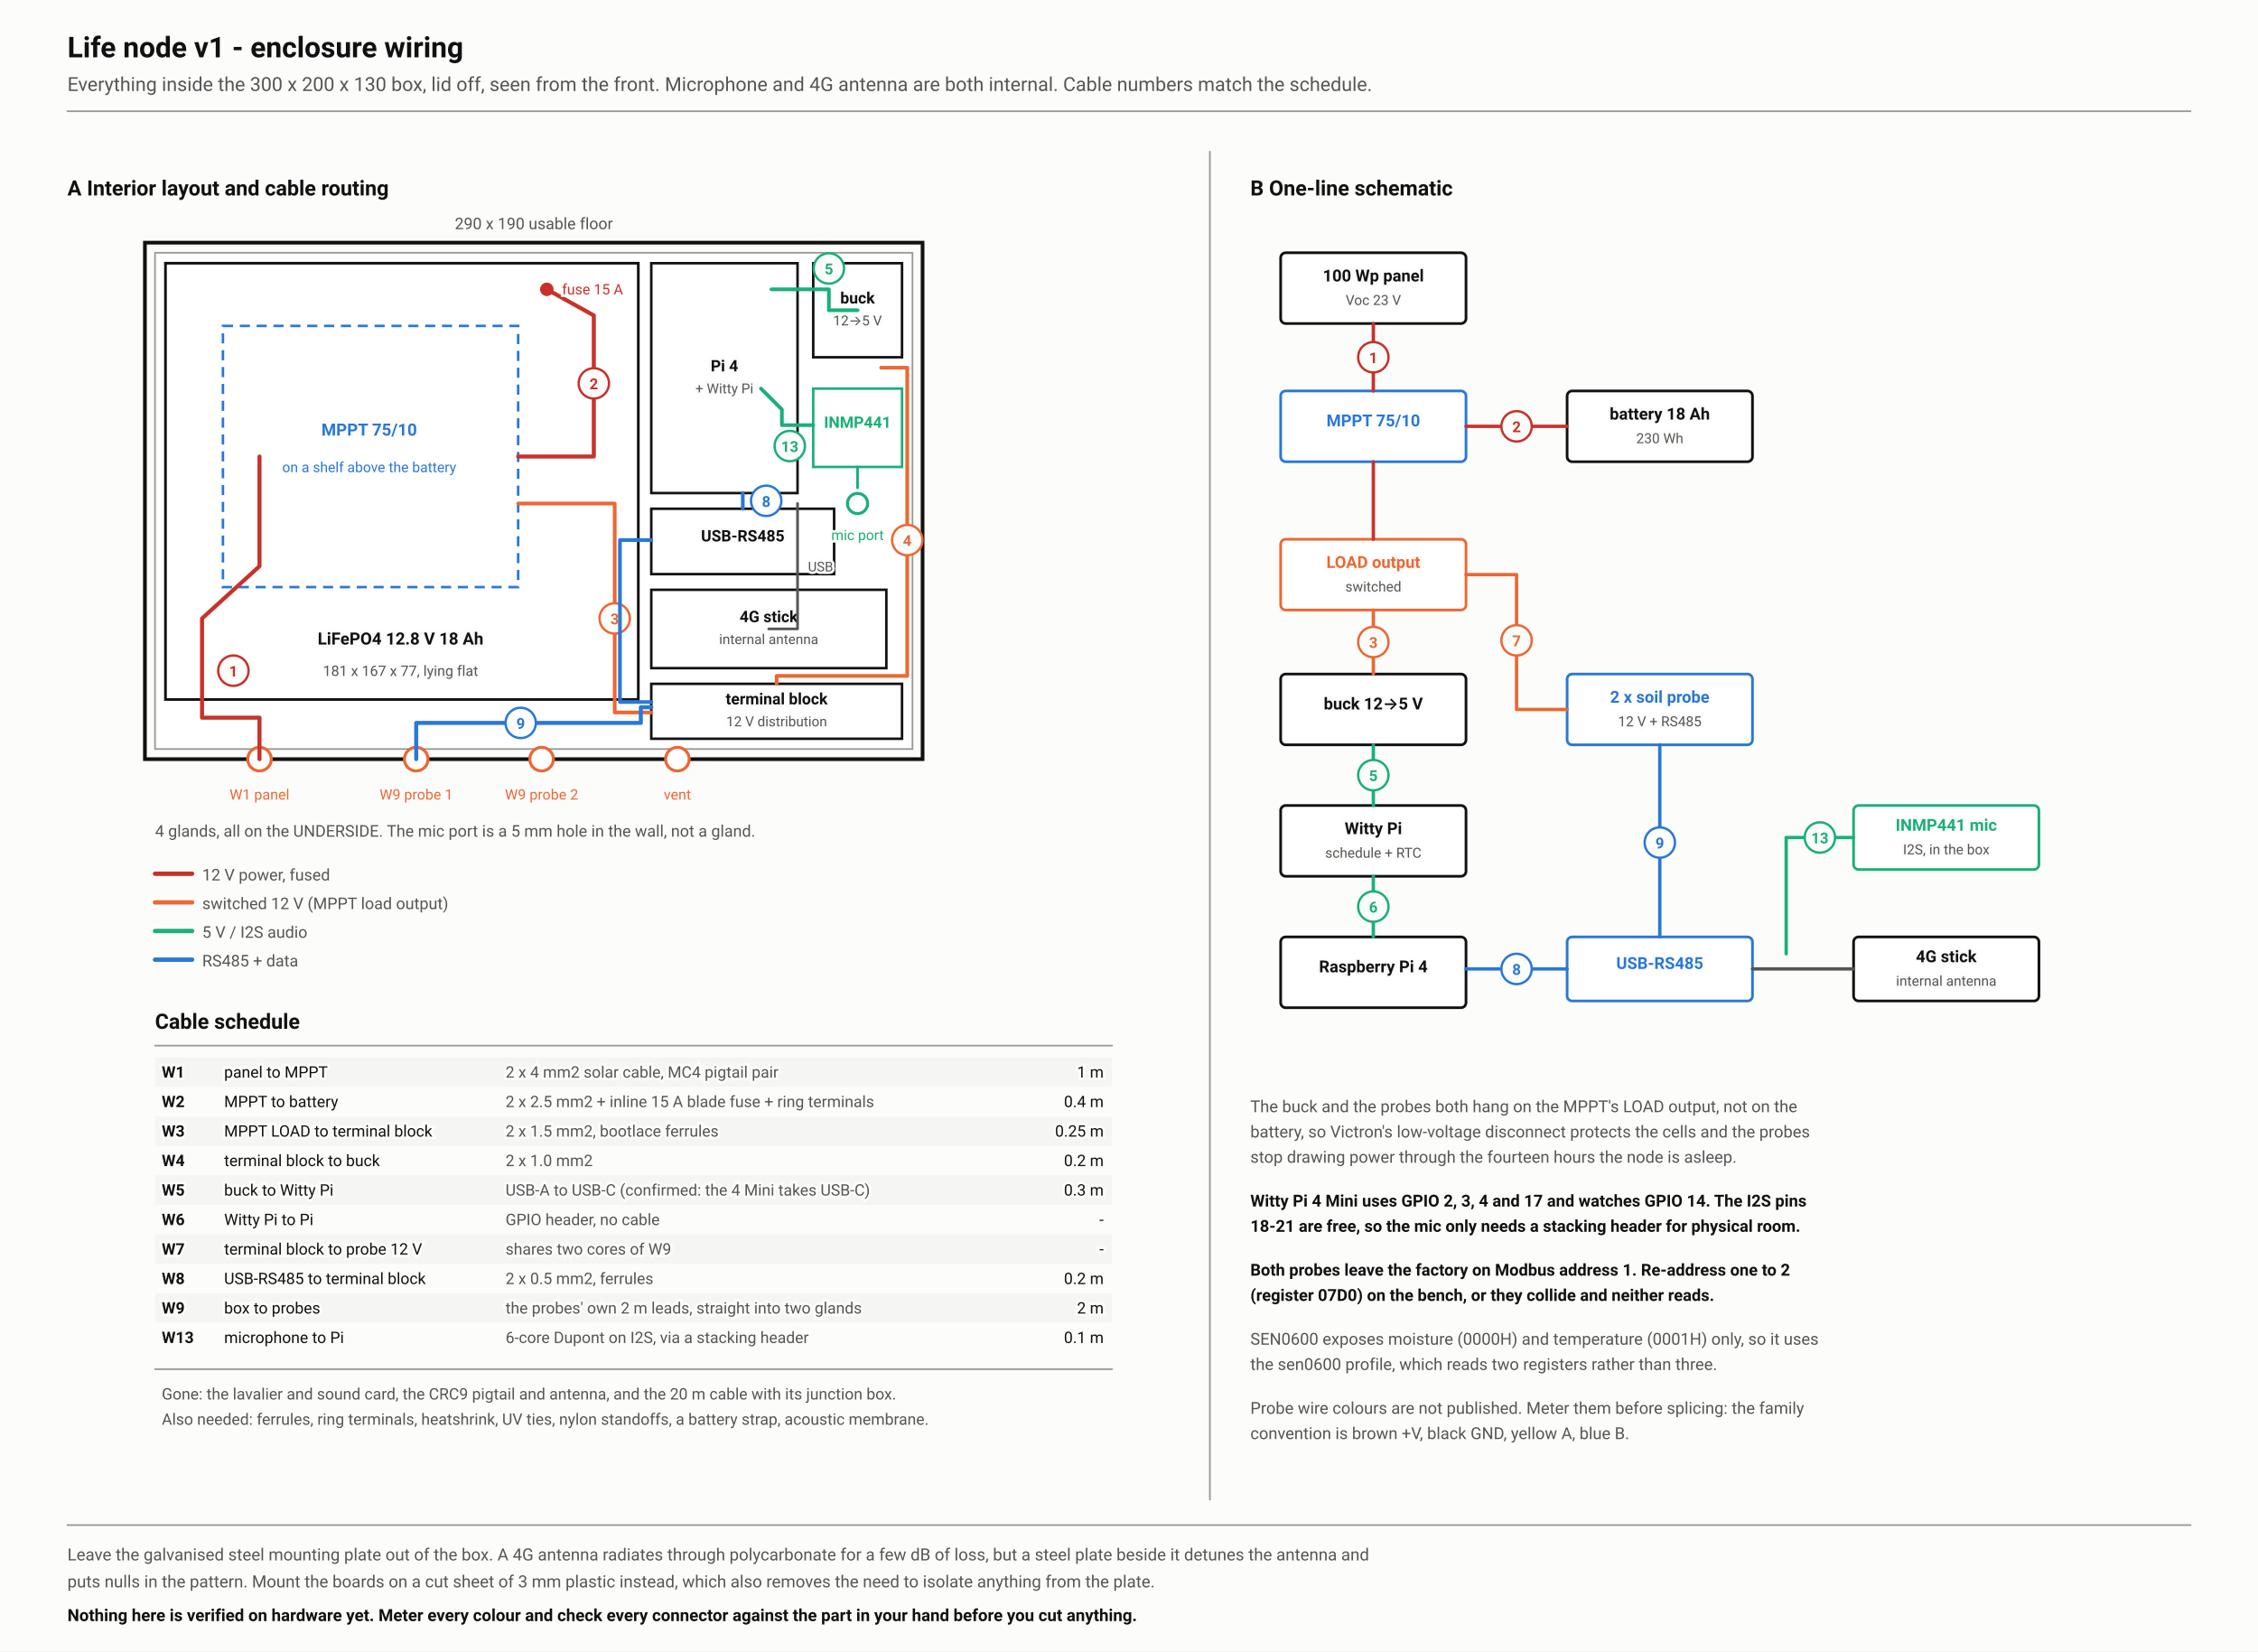
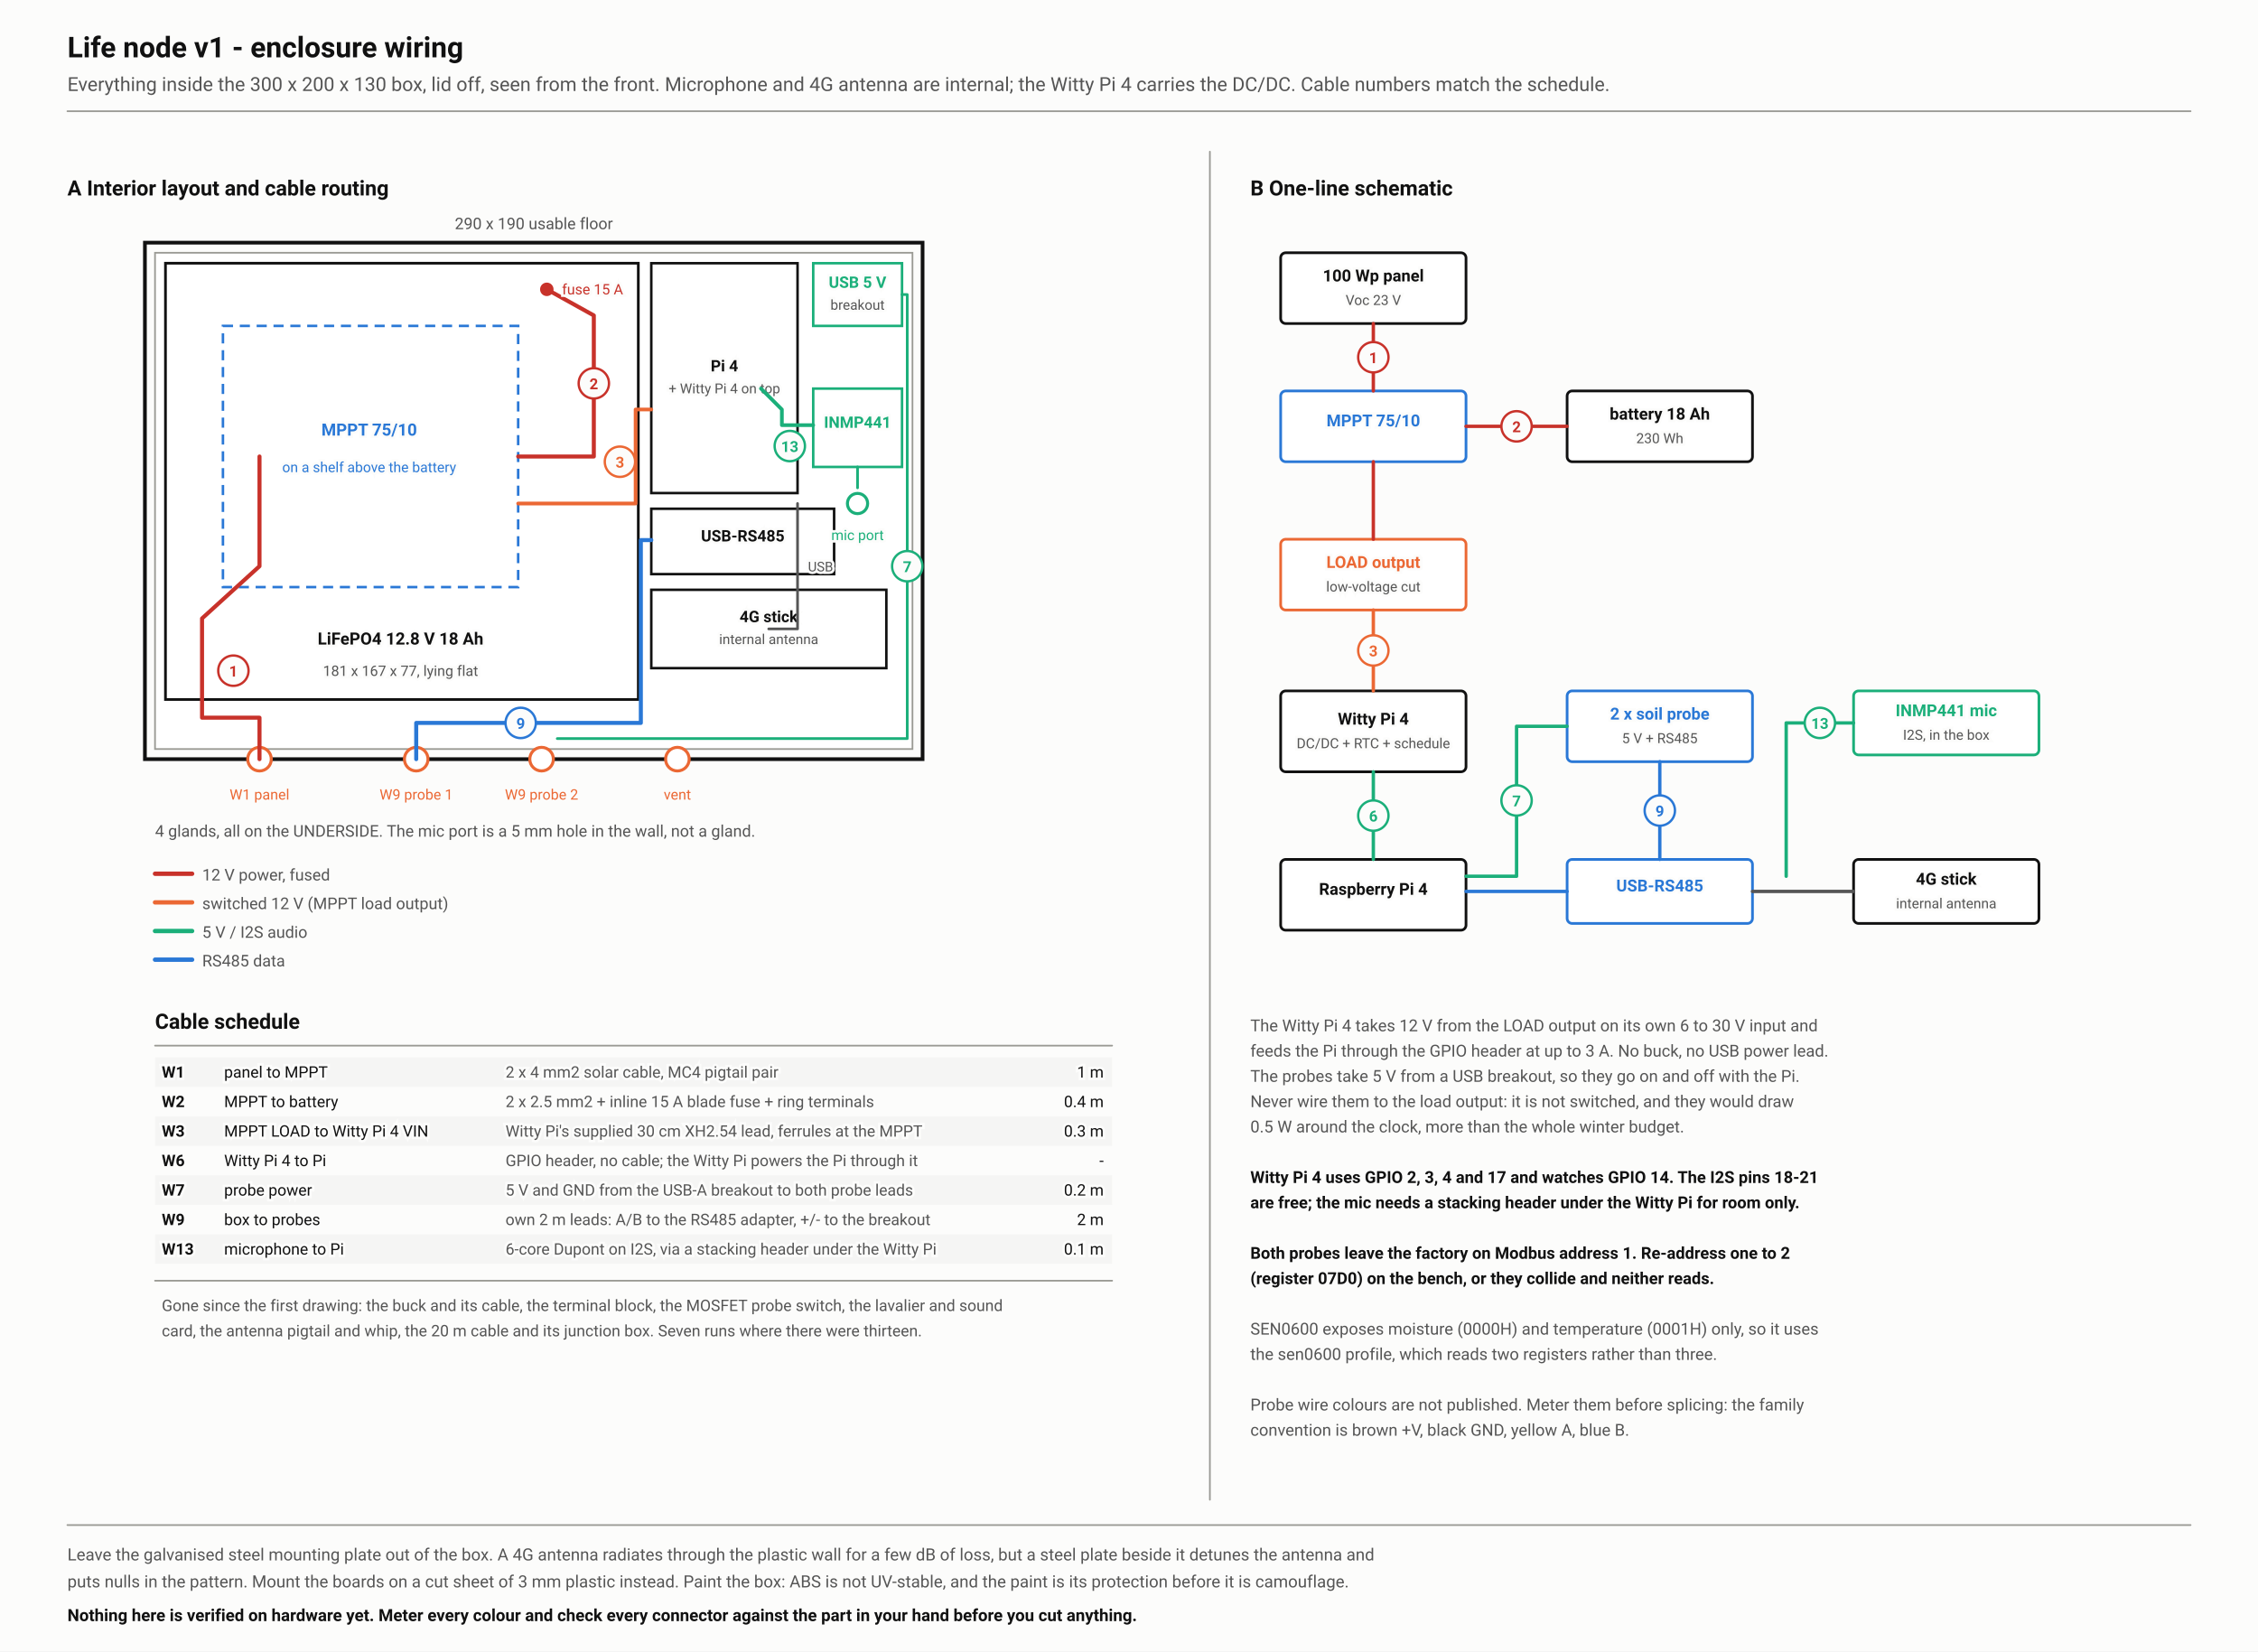
<svg xmlns="http://www.w3.org/2000/svg" width="1340" height="980" viewBox="0 0 1340 980" font-family="ui-sans-serif,system-ui,-apple-system,Segoe UI,Roboto,sans-serif">
  <rect width="1340" height="980" fill="#fcfcfb" />
  <text x="40.0" y="34.0" font-size="17" fill="#111111" text-anchor="start" font-weight="600" stroke="#fcfcfb" stroke-width="3" paint-order="stroke">Life node v1 - enclosure wiring</text>
-   <text x="40.0" y="54.0" font-size="11.5" fill="#555555" text-anchor="start" font-weight="400" stroke="#fcfcfb" stroke-width="3" paint-order="stroke">Everything inside the 300 x 200 x 130 box, lid off, seen from the front. Microphone and 4G antenna are both internal. Cable numbers match the schedule.</text>
+   <text x="40.0" y="54.0" font-size="11.5" fill="#555555" text-anchor="start" font-weight="400" stroke="#fcfcfb" stroke-width="3" paint-order="stroke">Everything inside the 300 x 200 x 130 box, lid off, seen from the front. Microphone and 4G antenna are internal; the Witty Pi 4 carries the DC/DC. Cable numbers match the schedule.</text>
  <line x1="40.0" y1="66.0" x2="1300.0" y2="66.0" stroke="#9a9a94" stroke-width="1" stroke-linecap="round" />
  <line x1="718.0" y1="90.0" x2="718.0" y2="890.0" stroke="#9a9a94" stroke-width="1" stroke-linecap="round" />
  <text x="40.0" y="116.0" font-size="12.5" fill="#111111" text-anchor="start" font-weight="600" stroke="#fcfcfb" stroke-width="3" paint-order="stroke">A   Interior layout and cable routing</text>
  <rect x="86.0" y="144.0" width="461.5" height="306.5" fill="none" stroke="#111111" stroke-width="2.2" rx="0" />
  <rect x="92.0" y="150.0" width="449.5" height="294.5" fill="#ffffff" stroke="#9a9a94" stroke-width="1" rx="0" />
  <text x="316.8" y="136.0" font-size="9.5" fill="#555555" text-anchor="middle" font-weight="400" stroke="#fcfcfb" stroke-width="3" paint-order="stroke">290 x 190 usable floor</text>
  <rect x="98.2" y="156.2" width="280.6" height="258.9" fill="none" stroke="#111111" stroke-width="1.6" rx="0" />
  <text x="237.7" y="382.5" font-size="10" fill="#111111" text-anchor="middle" font-weight="600" stroke="#fcfcfb" stroke-width="3" paint-order="stroke">LiFePO4 12.8 V 18 Ah</text>
  <text x="237.7" y="401.1" font-size="8.6" fill="#555555" text-anchor="middle" font-weight="400" stroke="#fcfcfb" stroke-width="3" paint-order="stroke">181 x 167 x 77, lying flat</text>
  <rect x="132.3" y="193.4" width="175.2" height="155.0" fill="none" stroke="#2a78d6" stroke-width="1.5" rx="0" stroke-dasharray="6 4" />
  <text x="219.1" y="258.5" font-size="10" fill="#2a78d6" text-anchor="middle" font-weight="600" stroke="#fcfcfb" stroke-width="3" paint-order="stroke">MPPT 75/10</text>
  <text x="219.1" y="280.2" font-size="8.4" fill="#2a78d6" text-anchor="middle" font-weight="400" stroke="#fcfcfb" stroke-width="3" paint-order="stroke">on a shelf above the battery</text>
  <rect x="386.5" y="156.2" width="86.8" height="136.4" fill="#ffffff" stroke="#111111" stroke-width="1.5" rx="0" />
  <text x="429.9" y="220.4" font-size="9.4" fill="#111111" text-anchor="middle" font-weight="600" stroke="#fcfcfb" stroke-width="3" paint-order="stroke">Pi 4</text>
-   <text x="429.9" y="233.4" font-size="8.2" fill="#555555" text-anchor="middle" font-weight="400" stroke="#fcfcfb" stroke-width="3" paint-order="stroke">+ Witty Pi</text>
-   <rect x="482.6" y="156.2" width="52.7" height="55.8" fill="#ffffff" stroke="#111111" stroke-width="1.5" rx="0" />
-   <text x="508.9" y="180.1" font-size="9.4" fill="#111111" text-anchor="middle" font-weight="600" stroke="#fcfcfb" stroke-width="3" paint-order="stroke">buck</text>
-   <text x="508.9" y="193.1" font-size="8.2" fill="#555555" text-anchor="middle" font-weight="400" stroke="#fcfcfb" stroke-width="3" paint-order="stroke">12→5 V</text>
+   <text x="429.9" y="233.4" font-size="8.2" fill="#555555" text-anchor="middle" font-weight="400" stroke="#fcfcfb" stroke-width="3" paint-order="stroke">+ Witty Pi 4 on top</text>
+   <rect x="482.6" y="156.2" width="52.7" height="37.2" fill="#ffffff" stroke="#1baf7a" stroke-width="1.5" rx="0" />
+   <text x="508.9" y="170.8" font-size="9.4" fill="#1baf7a" text-anchor="middle" font-weight="600" stroke="#fcfcfb" stroke-width="3" paint-order="stroke">USB 5 V</text>
+   <text x="508.9" y="183.8" font-size="8.2" fill="#555555" text-anchor="middle" font-weight="400" stroke="#fcfcfb" stroke-width="3" paint-order="stroke">breakout</text>
+   <rect x="482.6" y="230.6" width="52.7" height="46.5" fill="#ffffff" stroke="#1baf7a" stroke-width="1.5" rx="0" />
+   <text x="508.9" y="253.9" font-size="9.4" fill="#1baf7a" text-anchor="middle" font-weight="600" stroke="#fcfcfb" stroke-width="3" paint-order="stroke">INMP441</text>
  <rect x="386.5" y="301.9" width="108.5" height="38.8" fill="#ffffff" stroke="#111111" stroke-width="1.5" rx="0" />
  <text x="440.8" y="321.3" font-size="9.4" fill="#111111" text-anchor="middle" font-weight="600" stroke="#fcfcfb" stroke-width="3" paint-order="stroke">USB-RS485</text>
  <rect x="386.5" y="350.0" width="139.5" height="46.5" fill="#ffffff" stroke="#111111" stroke-width="1.5" rx="0" />
  <text x="456.2" y="369.2" font-size="9.4" fill="#111111" text-anchor="middle" font-weight="600" stroke="#fcfcfb" stroke-width="3" paint-order="stroke">4G stick</text>
  <text x="456.2" y="382.2" font-size="8.2" fill="#555555" text-anchor="middle" font-weight="400" stroke="#fcfcfb" stroke-width="3" paint-order="stroke">internal antenna</text>
-   <rect x="386.5" y="405.8" width="148.8" height="32.6" fill="#ffffff" stroke="#111111" stroke-width="1.5" rx="0" />
-   <text x="460.9" y="418.0" font-size="9.4" fill="#111111" text-anchor="middle" font-weight="600" stroke="#fcfcfb" stroke-width="3" paint-order="stroke">terminal block</text>
-   <text x="460.9" y="431.0" font-size="8.2" fill="#555555" text-anchor="middle" font-weight="400" stroke="#fcfcfb" stroke-width="3" paint-order="stroke">12 V distribution</text>
-   <rect x="482.6" y="230.6" width="52.7" height="46.5" fill="#ffffff" stroke="#1baf7a" stroke-width="1.5" rx="0" />
-   <text x="508.9" y="253.9" font-size="9.4" fill="#1baf7a" text-anchor="middle" font-weight="600" stroke="#fcfcfb" stroke-width="3" paint-order="stroke">INMP441</text>
  <circle cx="508.9" cy="298.8" r="6" fill="#ffffff" stroke="#1baf7a" stroke-width="1.8" />
  <text x="508.9" y="320.5" font-size="8.4" fill="#1baf7a" text-anchor="middle" font-weight="400" stroke="#fcfcfb" stroke-width="3" paint-order="stroke">mic port</text>
  <line x1="508.9" y1="277.1" x2="508.9" y2="289.5" stroke="#1baf7a" stroke-width="1.6" stroke-linecap="round" />
  <circle cx="154.0" cy="450.5" r="7" fill="#ffffff" stroke="#eb6834" stroke-width="1.8" />
  <text x="154.0" y="474.5" font-size="8.6" fill="#eb6834" text-anchor="middle" font-weight="400" stroke="#fcfcfb" stroke-width="3" paint-order="stroke">W1 panel</text>
  <circle cx="247.0" cy="450.5" r="7" fill="#ffffff" stroke="#eb6834" stroke-width="1.8" />
  <text x="247.0" y="474.5" font-size="8.6" fill="#eb6834" text-anchor="middle" font-weight="400" stroke="#fcfcfb" stroke-width="3" paint-order="stroke">W9 probe 1</text>
  <circle cx="321.4" cy="450.5" r="7" fill="#ffffff" stroke="#eb6834" stroke-width="1.8" />
  <text x="321.4" y="474.5" font-size="8.6" fill="#eb6834" text-anchor="middle" font-weight="400" stroke="#fcfcfb" stroke-width="3" paint-order="stroke">W9 probe 2</text>
  <circle cx="402.0" cy="450.5" r="7" fill="#ffffff" stroke="#eb6834" stroke-width="1.8" />
  <text x="402.0" y="474.5" font-size="8.6" fill="#eb6834" text-anchor="middle" font-weight="400" stroke="#fcfcfb" stroke-width="3" paint-order="stroke">vent</text>
  <text x="92.0" y="496.5" font-size="9.6" fill="#555555" text-anchor="start" font-weight="400" stroke="#fcfcfb" stroke-width="3" paint-order="stroke">4 glands, all on the UNDERSIDE. The mic port is a 5 mm hole in the wall, not a gland.</text>
  <polyline points="154.0,450.5 154.0,425.9 119.9,425.9 119.9,367.0 154.0,336.0 154.0,270.9" fill="none" stroke="#c8322a" stroke-width="2.4" stroke-linejoin="round" stroke-linecap="round" />
  <circle cx="138.5" cy="398.0" r="9" fill="#fcfcfb" stroke="#c8322a" stroke-width="1.4" />
  <text x="138.5" y="401.5" font-size="9" fill="#c8322a" text-anchor="middle" font-weight="700">1</text>
  <polyline points="307.5,270.9 352.4,270.9 352.4,187.2 324.5,171.7" fill="none" stroke="#c8322a" stroke-width="2.4" stroke-linejoin="round" stroke-linecap="round" />
  <circle cx="352.4" cy="227.5" r="9" fill="#fcfcfb" stroke="#c8322a" stroke-width="1.4" />
  <text x="352.4" y="231.0" font-size="9" fill="#c8322a" text-anchor="middle" font-weight="700">2</text>
  <circle cx="324.5" cy="171.7" r="4" fill="#c8322a" stroke="none" stroke-width="1" />
  <text x="333.5" y="174.7" font-size="8.6" fill="#c8322a" text-anchor="start" font-weight="400" stroke="#fcfcfb" stroke-width="3" paint-order="stroke">fuse 15 A</text>
-   <polyline points="307.5,298.8 364.8,298.8 364.8,422.8 386.5,422.8" fill="none" stroke="#eb6834" stroke-width="2.2" stroke-linejoin="round" stroke-linecap="round" />
-   <circle cx="364.8" cy="367.0" r="9" fill="#fcfcfb" stroke="#eb6834" stroke-width="1.4" />
-   <text x="364.8" y="370.5" font-size="9" fill="#eb6834" text-anchor="middle" font-weight="700">3</text>
-   <polyline points="460.9,405.8 460.9,401.1 538.4,401.1 538.4,218.2 522.9,218.2" fill="none" stroke="#eb6834" stroke-width="2.2" stroke-linejoin="round" stroke-linecap="round" />
-   <circle cx="538.4" cy="320.5" r="9" fill="#fcfcfb" stroke="#eb6834" stroke-width="1.4" />
-   <text x="538.4" y="324.0" font-size="9" fill="#eb6834" text-anchor="middle" font-weight="700">4</text>
-   <polyline points="508.9,184.1 491.9,184.1 491.9,171.7 457.8,171.7" fill="none" stroke="#1baf7a" stroke-width="2.2" stroke-linejoin="round" stroke-linecap="round" />
-   <circle cx="491.9" cy="159.3" r="9" fill="#fcfcfb" stroke="#1baf7a" stroke-width="1.4" />
-   <text x="491.9" y="162.8" font-size="9" fill="#1baf7a" text-anchor="middle" font-weight="700">5</text>
+   <polyline points="307.5,298.8 377.2,298.8 377.2,243.0 386.5,243.0" fill="none" stroke="#eb6834" stroke-width="2.2" stroke-linejoin="round" stroke-linecap="round" />
+   <circle cx="367.9" cy="274.0" r="9" fill="#fcfcfb" stroke="#eb6834" stroke-width="1.4" />
+   <text x="367.9" y="277.5" font-size="9" fill="#eb6834" text-anchor="middle" font-weight="700">3</text>
  <polyline points="482.6,252.3 464.0,252.3 464.0,243.0 451.6,230.6" fill="none" stroke="#1baf7a" stroke-width="2.2" stroke-linejoin="round" stroke-linecap="round" />
  <circle cx="468.7" cy="264.7" r="9" fill="#fcfcfb" stroke="#1baf7a" stroke-width="1.4" />
  <text x="468.7" y="268.2" font-size="9" fill="#1baf7a" text-anchor="middle" font-weight="700">13</text>
-   <polyline points="440.8,301.9 440.8,292.6" fill="none" stroke="#2a78d6" stroke-width="2.2" stroke-linejoin="round" stroke-linecap="round" />
-   <circle cx="454.7" cy="297.2" r="9" fill="#fcfcfb" stroke="#2a78d6" stroke-width="1.4" />
-   <text x="454.7" y="300.8" font-size="9" fill="#2a78d6" text-anchor="middle" font-weight="700">8</text>
-   <polyline points="386.5,320.5 367.9,320.5 367.9,416.6 386.5,416.6" fill="none" stroke="#2a78d6" stroke-width="2.2" stroke-linejoin="round" stroke-linecap="round" />
-   <polyline points="247.0,450.5 247.0,429.0 380.3,429.0 380.3,419.7 386.5,419.7" fill="none" stroke="#2a78d6" stroke-width="2.4" stroke-linejoin="round" stroke-linecap="round" />
+   <polyline points="247.0,450.5 247.0,429.0 380.3,429.0 380.3,320.5 386.5,320.5" fill="none" stroke="#2a78d6" stroke-width="2.4" stroke-linejoin="round" stroke-linecap="round" />
  <circle cx="309.0" cy="429.0" r="9" fill="#fcfcfb" stroke="#2a78d6" stroke-width="1.4" />
  <text x="309.0" y="432.5" font-size="9" fill="#2a78d6" text-anchor="middle" font-weight="700">9</text>
+   <polyline points="535.3,174.8 538.4,174.8 538.4,438.3 330.7,438.3" fill="none" stroke="#1baf7a" stroke-width="1.6" stroke-linejoin="round" stroke-linecap="round" />
+   <circle cx="538.4" cy="336.0" r="9" fill="#fcfcfb" stroke="#1baf7a" stroke-width="1.4" />
+   <text x="538.4" y="339.5" font-size="9" fill="#1baf7a" text-anchor="middle" font-weight="700">7</text>
  <polyline points="456.2,373.2 473.3,373.2 473.3,298.8" fill="none" stroke="#555555" stroke-width="1.6" stroke-linejoin="round" stroke-linecap="round" />
  <text x="479.5" y="339.1" font-size="8" fill="#555555" text-anchor="start" font-weight="400" stroke="#fcfcfb" stroke-width="3" paint-order="stroke">USB</text>
  <line x1="92.0" y1="518.5" x2="114.0" y2="518.5" stroke="#c8322a" stroke-width="2.6" stroke-linecap="round" />
  <text x="120.0" y="522.5" font-size="9.6" fill="#555555" text-anchor="start" font-weight="400" stroke="#fcfcfb" stroke-width="3" paint-order="stroke">12 V power, fused</text>
  <line x1="92.0" y1="535.5" x2="114.0" y2="535.5" stroke="#eb6834" stroke-width="2.6" stroke-linecap="round" />
  <text x="120.0" y="539.5" font-size="9.6" fill="#555555" text-anchor="start" font-weight="400" stroke="#fcfcfb" stroke-width="3" paint-order="stroke">switched 12 V (MPPT load output)</text>
  <line x1="92.0" y1="552.5" x2="114.0" y2="552.5" stroke="#1baf7a" stroke-width="2.6" stroke-linecap="round" />
  <text x="120.0" y="556.5" font-size="9.6" fill="#555555" text-anchor="start" font-weight="400" stroke="#fcfcfb" stroke-width="3" paint-order="stroke">5 V / I2S audio</text>
  <line x1="92.0" y1="569.5" x2="114.0" y2="569.5" stroke="#2a78d6" stroke-width="2.6" stroke-linecap="round" />
-   <text x="120.0" y="573.5" font-size="9.6" fill="#555555" text-anchor="start" font-weight="400" stroke="#fcfcfb" stroke-width="3" paint-order="stroke">RS485 + data</text>
+   <text x="120.0" y="573.5" font-size="9.6" fill="#555555" text-anchor="start" font-weight="400" stroke="#fcfcfb" stroke-width="3" paint-order="stroke">RS485 data</text>
  <text x="92.0" y="610.5" font-size="12.5" fill="#111111" text-anchor="start" font-weight="600" stroke="#fcfcfb" stroke-width="3" paint-order="stroke">Cable schedule</text>
  <line x1="92.0" y1="620.5" x2="660.0" y2="620.5" stroke="#9a9a94" stroke-width="1" stroke-linecap="round" />
  <rect x="92" y="627.5" width="568" height="17.5" fill="#9a9a94" opacity="0.07" />
  <text x="96.0" y="639.5" font-size="9.4" fill="#111111" text-anchor="start" font-weight="700" stroke="#fcfcfb" stroke-width="3" paint-order="stroke">W1</text>
  <text x="133.0" y="639.5" font-size="9.4" fill="#111111" text-anchor="start" font-weight="400" stroke="#fcfcfb" stroke-width="3" paint-order="stroke">panel to MPPT</text>
  <text x="300.0" y="639.5" font-size="9.4" fill="#555555" text-anchor="start" font-weight="400" stroke="#fcfcfb" stroke-width="3" paint-order="stroke">2 x 4 mm2 solar cable, MC4 pigtail pair</text>
  <text x="655.0" y="639.5" font-size="9.4" fill="#111111" text-anchor="end" font-weight="400" stroke="#fcfcfb" stroke-width="3" paint-order="stroke">1 m</text>
  <text x="96.0" y="657.0" font-size="9.4" fill="#111111" text-anchor="start" font-weight="700" stroke="#fcfcfb" stroke-width="3" paint-order="stroke">W2</text>
  <text x="133.0" y="657.0" font-size="9.4" fill="#111111" text-anchor="start" font-weight="400" stroke="#fcfcfb" stroke-width="3" paint-order="stroke">MPPT to battery</text>
  <text x="300.0" y="657.0" font-size="9.4" fill="#555555" text-anchor="start" font-weight="400" stroke="#fcfcfb" stroke-width="3" paint-order="stroke">2 x 2.5 mm2 + inline 15 A blade fuse + ring terminals</text>
  <text x="655.0" y="657.0" font-size="9.4" fill="#111111" text-anchor="end" font-weight="400" stroke="#fcfcfb" stroke-width="3" paint-order="stroke">0.4 m</text>
  <rect x="92" y="662.5" width="568" height="17.5" fill="#9a9a94" opacity="0.07" />
  <text x="96.0" y="674.5" font-size="9.4" fill="#111111" text-anchor="start" font-weight="700" stroke="#fcfcfb" stroke-width="3" paint-order="stroke">W3</text>
-   <text x="133.0" y="674.5" font-size="9.4" fill="#111111" text-anchor="start" font-weight="400" stroke="#fcfcfb" stroke-width="3" paint-order="stroke">MPPT LOAD to terminal block</text>
-   <text x="300.0" y="674.5" font-size="9.4" fill="#555555" text-anchor="start" font-weight="400" stroke="#fcfcfb" stroke-width="3" paint-order="stroke">2 x 1.5 mm2, bootlace ferrules</text>
-   <text x="655.0" y="674.5" font-size="9.4" fill="#111111" text-anchor="end" font-weight="400" stroke="#fcfcfb" stroke-width="3" paint-order="stroke">0.25 m</text>
-   <text x="96.0" y="692.0" font-size="9.4" fill="#111111" text-anchor="start" font-weight="700" stroke="#fcfcfb" stroke-width="3" paint-order="stroke">W4</text>
-   <text x="133.0" y="692.0" font-size="9.4" fill="#111111" text-anchor="start" font-weight="400" stroke="#fcfcfb" stroke-width="3" paint-order="stroke">terminal block to buck</text>
-   <text x="300.0" y="692.0" font-size="9.4" fill="#555555" text-anchor="start" font-weight="400" stroke="#fcfcfb" stroke-width="3" paint-order="stroke">2 x 1.0 mm2</text>
-   <text x="655.0" y="692.0" font-size="9.4" fill="#111111" text-anchor="end" font-weight="400" stroke="#fcfcfb" stroke-width="3" paint-order="stroke">0.2 m</text>
+   <text x="133.0" y="674.5" font-size="9.4" fill="#111111" text-anchor="start" font-weight="400" stroke="#fcfcfb" stroke-width="3" paint-order="stroke">MPPT LOAD to Witty Pi 4 VIN</text>
+   <text x="300.0" y="674.5" font-size="9.4" fill="#555555" text-anchor="start" font-weight="400" stroke="#fcfcfb" stroke-width="3" paint-order="stroke">Witty Pi's supplied 30 cm XH2.54 lead, ferrules at the MPPT</text>
+   <text x="655.0" y="674.5" font-size="9.4" fill="#111111" text-anchor="end" font-weight="400" stroke="#fcfcfb" stroke-width="3" paint-order="stroke">0.3 m</text>
+   <text x="96.0" y="692.0" font-size="9.4" fill="#111111" text-anchor="start" font-weight="700" stroke="#fcfcfb" stroke-width="3" paint-order="stroke">W6</text>
+   <text x="133.0" y="692.0" font-size="9.4" fill="#111111" text-anchor="start" font-weight="400" stroke="#fcfcfb" stroke-width="3" paint-order="stroke">Witty Pi 4 to Pi</text>
+   <text x="300.0" y="692.0" font-size="9.4" fill="#555555" text-anchor="start" font-weight="400" stroke="#fcfcfb" stroke-width="3" paint-order="stroke">GPIO header, no cable; the Witty Pi powers the Pi through it</text>
+   <text x="655.0" y="692.0" font-size="9.4" fill="#111111" text-anchor="end" font-weight="400" stroke="#fcfcfb" stroke-width="3" paint-order="stroke">-</text>
  <rect x="92" y="697.5" width="568" height="17.5" fill="#9a9a94" opacity="0.07" />
-   <text x="96.0" y="709.5" font-size="9.4" fill="#111111" text-anchor="start" font-weight="700" stroke="#fcfcfb" stroke-width="3" paint-order="stroke">W5</text>
-   <text x="133.0" y="709.5" font-size="9.4" fill="#111111" text-anchor="start" font-weight="400" stroke="#fcfcfb" stroke-width="3" paint-order="stroke">buck to Witty Pi</text>
-   <text x="300.0" y="709.5" font-size="9.4" fill="#555555" text-anchor="start" font-weight="400" stroke="#fcfcfb" stroke-width="3" paint-order="stroke">USB-A to USB-C (confirmed: the 4 Mini takes USB-C)</text>
-   <text x="655.0" y="709.5" font-size="9.4" fill="#111111" text-anchor="end" font-weight="400" stroke="#fcfcfb" stroke-width="3" paint-order="stroke">0.3 m</text>
-   <text x="96.0" y="727.0" font-size="9.4" fill="#111111" text-anchor="start" font-weight="700" stroke="#fcfcfb" stroke-width="3" paint-order="stroke">W6</text>
-   <text x="133.0" y="727.0" font-size="9.4" fill="#111111" text-anchor="start" font-weight="400" stroke="#fcfcfb" stroke-width="3" paint-order="stroke">Witty Pi to Pi</text>
-   <text x="300.0" y="727.0" font-size="9.4" fill="#555555" text-anchor="start" font-weight="400" stroke="#fcfcfb" stroke-width="3" paint-order="stroke">GPIO header, no cable</text>
-   <text x="655.0" y="727.0" font-size="9.4" fill="#111111" text-anchor="end" font-weight="400" stroke="#fcfcfb" stroke-width="3" paint-order="stroke">-</text>
+   <text x="96.0" y="709.5" font-size="9.4" fill="#111111" text-anchor="start" font-weight="700" stroke="#fcfcfb" stroke-width="3" paint-order="stroke">W7</text>
+   <text x="133.0" y="709.5" font-size="9.4" fill="#111111" text-anchor="start" font-weight="400" stroke="#fcfcfb" stroke-width="3" paint-order="stroke">probe power</text>
+   <text x="300.0" y="709.5" font-size="9.4" fill="#555555" text-anchor="start" font-weight="400" stroke="#fcfcfb" stroke-width="3" paint-order="stroke">5 V and GND from the USB-A breakout to both probe leads</text>
+   <text x="655.0" y="709.5" font-size="9.4" fill="#111111" text-anchor="end" font-weight="400" stroke="#fcfcfb" stroke-width="3" paint-order="stroke">0.2 m</text>
+   <text x="96.0" y="727.0" font-size="9.4" fill="#111111" text-anchor="start" font-weight="700" stroke="#fcfcfb" stroke-width="3" paint-order="stroke">W9</text>
+   <text x="133.0" y="727.0" font-size="9.4" fill="#111111" text-anchor="start" font-weight="400" stroke="#fcfcfb" stroke-width="3" paint-order="stroke">box to probes</text>
+   <text x="300.0" y="727.0" font-size="9.4" fill="#555555" text-anchor="start" font-weight="400" stroke="#fcfcfb" stroke-width="3" paint-order="stroke">own 2 m leads: A/B to the RS485 adapter, +/- to the breakout</text>
+   <text x="655.0" y="727.0" font-size="9.4" fill="#111111" text-anchor="end" font-weight="400" stroke="#fcfcfb" stroke-width="3" paint-order="stroke">2 m</text>
  <rect x="92" y="732.5" width="568" height="17.5" fill="#9a9a94" opacity="0.07" />
-   <text x="96.0" y="744.5" font-size="9.4" fill="#111111" text-anchor="start" font-weight="700" stroke="#fcfcfb" stroke-width="3" paint-order="stroke">W7</text>
-   <text x="133.0" y="744.5" font-size="9.4" fill="#111111" text-anchor="start" font-weight="400" stroke="#fcfcfb" stroke-width="3" paint-order="stroke">terminal block to probe 12 V</text>
-   <text x="300.0" y="744.5" font-size="9.4" fill="#555555" text-anchor="start" font-weight="400" stroke="#fcfcfb" stroke-width="3" paint-order="stroke">shares two cores of W9</text>
-   <text x="655.0" y="744.5" font-size="9.4" fill="#111111" text-anchor="end" font-weight="400" stroke="#fcfcfb" stroke-width="3" paint-order="stroke">-</text>
-   <text x="96.0" y="762.0" font-size="9.4" fill="#111111" text-anchor="start" font-weight="700" stroke="#fcfcfb" stroke-width="3" paint-order="stroke">W8</text>
-   <text x="133.0" y="762.0" font-size="9.4" fill="#111111" text-anchor="start" font-weight="400" stroke="#fcfcfb" stroke-width="3" paint-order="stroke">USB-RS485 to terminal block</text>
-   <text x="300.0" y="762.0" font-size="9.4" fill="#555555" text-anchor="start" font-weight="400" stroke="#fcfcfb" stroke-width="3" paint-order="stroke">2 x 0.5 mm2, ferrules</text>
-   <text x="655.0" y="762.0" font-size="9.4" fill="#111111" text-anchor="end" font-weight="400" stroke="#fcfcfb" stroke-width="3" paint-order="stroke">0.2 m</text>
-   <rect x="92" y="767.5" width="568" height="17.5" fill="#9a9a94" opacity="0.07" />
-   <text x="96.0" y="779.5" font-size="9.4" fill="#111111" text-anchor="start" font-weight="700" stroke="#fcfcfb" stroke-width="3" paint-order="stroke">W9</text>
-   <text x="133.0" y="779.5" font-size="9.4" fill="#111111" text-anchor="start" font-weight="400" stroke="#fcfcfb" stroke-width="3" paint-order="stroke">box to probes</text>
-   <text x="300.0" y="779.5" font-size="9.4" fill="#555555" text-anchor="start" font-weight="400" stroke="#fcfcfb" stroke-width="3" paint-order="stroke">the probes' own 2 m leads, straight into two glands</text>
-   <text x="655.0" y="779.5" font-size="9.4" fill="#111111" text-anchor="end" font-weight="400" stroke="#fcfcfb" stroke-width="3" paint-order="stroke">2 m</text>
-   <text x="96.0" y="797.0" font-size="9.4" fill="#111111" text-anchor="start" font-weight="700" stroke="#fcfcfb" stroke-width="3" paint-order="stroke">W13</text>
-   <text x="133.0" y="797.0" font-size="9.4" fill="#111111" text-anchor="start" font-weight="400" stroke="#fcfcfb" stroke-width="3" paint-order="stroke">microphone to Pi</text>
-   <text x="300.0" y="797.0" font-size="9.4" fill="#555555" text-anchor="start" font-weight="400" stroke="#fcfcfb" stroke-width="3" paint-order="stroke">6-core Dupont on I2S, via a stacking header</text>
-   <text x="655.0" y="797.0" font-size="9.4" fill="#111111" text-anchor="end" font-weight="400" stroke="#fcfcfb" stroke-width="3" paint-order="stroke">0.1 m</text>
-   <line x1="92.0" y1="812.5" x2="660.0" y2="812.5" stroke="#9a9a94" stroke-width="1" stroke-linecap="round" />
-   <text x="96.0" y="830.5" font-size="9.4" fill="#555555" text-anchor="start" font-weight="400" stroke="#fcfcfb" stroke-width="3" paint-order="stroke">Gone: the lavalier and sound card, the CRC9 pigtail and antenna, and the 20 m cable with its junction box.</text>
-   <text x="96.0" y="845.5" font-size="9.4" fill="#555555" text-anchor="start" font-weight="400" stroke="#fcfcfb" stroke-width="3" paint-order="stroke">Also needed: ferrules, ring terminals, heatshrink, UV ties, nylon standoffs, a battery strap, acoustic membrane.</text>
+   <text x="96.0" y="744.5" font-size="9.4" fill="#111111" text-anchor="start" font-weight="700" stroke="#fcfcfb" stroke-width="3" paint-order="stroke">W13</text>
+   <text x="133.0" y="744.5" font-size="9.4" fill="#111111" text-anchor="start" font-weight="400" stroke="#fcfcfb" stroke-width="3" paint-order="stroke">microphone to Pi</text>
+   <text x="300.0" y="744.5" font-size="9.4" fill="#555555" text-anchor="start" font-weight="400" stroke="#fcfcfb" stroke-width="3" paint-order="stroke">6-core Dupont on I2S, via a stacking header under the Witty Pi</text>
+   <text x="655.0" y="744.5" font-size="9.4" fill="#111111" text-anchor="end" font-weight="400" stroke="#fcfcfb" stroke-width="3" paint-order="stroke">0.1 m</text>
+   <line x1="92.0" y1="760.0" x2="660.0" y2="760.0" stroke="#9a9a94" stroke-width="1" stroke-linecap="round" />
+   <text x="96.0" y="778.0" font-size="9.4" fill="#555555" text-anchor="start" font-weight="400" stroke="#fcfcfb" stroke-width="3" paint-order="stroke">Gone since the first drawing: the buck and its cable, the terminal block, the MOSFET probe switch, the lavalier and sound</text>
+   <text x="96.0" y="793.0" font-size="9.4" fill="#555555" text-anchor="start" font-weight="400" stroke="#fcfcfb" stroke-width="3" paint-order="stroke">card, the antenna pigtail and whip, the 20 m cable and its junction box. Seven runs where there were thirteen.</text>
  <text x="742.0" y="116.0" font-size="12.5" fill="#111111" text-anchor="start" font-weight="600" stroke="#fcfcfb" stroke-width="3" paint-order="stroke">B   One-line schematic</text>
  <rect x="760.0" y="150.0" width="110.0" height="42.0" fill="#ffffff" stroke="#111111" stroke-width="1.6" rx="3" />
  <text x="815.0" y="167.0" font-size="9.8" fill="#111111" text-anchor="middle" font-weight="600" stroke="#fcfcfb" stroke-width="3" paint-order="stroke">100 Wp panel</text>
  <text x="815.0" y="181.0" font-size="8.3" fill="#555555" text-anchor="middle" font-weight="400" stroke="#fcfcfb" stroke-width="3" paint-order="stroke">Voc 23 V</text>
  <rect x="760.0" y="232.0" width="110.0" height="42.0" fill="#ffffff" stroke="#2a78d6" stroke-width="1.6" rx="3" />
  <text x="815.0" y="253.0" font-size="9.8" fill="#2a78d6" text-anchor="middle" font-weight="600" stroke="#fcfcfb" stroke-width="3" paint-order="stroke">MPPT 75/10</text>
  <rect x="930.0" y="232.0" width="110.0" height="42.0" fill="#ffffff" stroke="#111111" stroke-width="1.6" rx="3" />
  <text x="985.0" y="249.0" font-size="9.8" fill="#111111" text-anchor="middle" font-weight="600" stroke="#fcfcfb" stroke-width="3" paint-order="stroke">battery 18 Ah</text>
  <text x="985.0" y="263.0" font-size="8.3" fill="#555555" text-anchor="middle" font-weight="400" stroke="#fcfcfb" stroke-width="3" paint-order="stroke">230 Wh</text>
  <rect x="760.0" y="320.0" width="110.0" height="42.0" fill="#ffffff" stroke="#eb6834" stroke-width="1.6" rx="3" />
  <text x="815.0" y="337.0" font-size="9.8" fill="#eb6834" text-anchor="middle" font-weight="600" stroke="#fcfcfb" stroke-width="3" paint-order="stroke">LOAD output</text>
-   <text x="815.0" y="351.0" font-size="8.3" fill="#555555" text-anchor="middle" font-weight="400" stroke="#fcfcfb" stroke-width="3" paint-order="stroke">switched</text>
-   <rect x="760.0" y="400.0" width="110.0" height="42.0" fill="#ffffff" stroke="#111111" stroke-width="1.6" rx="3" />
-   <text x="815.0" y="421.0" font-size="9.8" fill="#111111" text-anchor="middle" font-weight="600" stroke="#fcfcfb" stroke-width="3" paint-order="stroke">buck 12→5 V</text>
-   <rect x="760.0" y="478.0" width="110.0" height="42.0" fill="#ffffff" stroke="#111111" stroke-width="1.6" rx="3" />
-   <text x="815.0" y="495.0" font-size="9.8" fill="#111111" text-anchor="middle" font-weight="600" stroke="#fcfcfb" stroke-width="3" paint-order="stroke">Witty Pi</text>
-   <text x="815.0" y="509.0" font-size="8.3" fill="#555555" text-anchor="middle" font-weight="400" stroke="#fcfcfb" stroke-width="3" paint-order="stroke">schedule + RTC</text>
-   <rect x="760.0" y="556.0" width="110.0" height="42.0" fill="#ffffff" stroke="#111111" stroke-width="1.6" rx="3" />
-   <text x="815.0" y="577.0" font-size="9.8" fill="#111111" text-anchor="middle" font-weight="600" stroke="#fcfcfb" stroke-width="3" paint-order="stroke">Raspberry Pi 4</text>
-   <rect x="930.0" y="400.0" width="110.0" height="42.0" fill="#ffffff" stroke="#2a78d6" stroke-width="1.6" rx="3" />
-   <text x="985.0" y="417.0" font-size="9.8" fill="#2a78d6" text-anchor="middle" font-weight="600" stroke="#fcfcfb" stroke-width="3" paint-order="stroke">2 x soil probe</text>
-   <text x="985.0" y="431.0" font-size="8.3" fill="#555555" text-anchor="middle" font-weight="400" stroke="#fcfcfb" stroke-width="3" paint-order="stroke">12 V + RS485</text>
-   <rect x="930.0" y="556.0" width="110.0" height="38.0" fill="#ffffff" stroke="#2a78d6" stroke-width="1.6" rx="3" />
-   <text x="985.0" y="575.0" font-size="9.8" fill="#2a78d6" text-anchor="middle" font-weight="600" stroke="#fcfcfb" stroke-width="3" paint-order="stroke">USB-RS485</text>
-   <rect x="1100.0" y="556.0" width="110.0" height="38.0" fill="#ffffff" stroke="#111111" stroke-width="1.6" rx="3" />
-   <text x="1155.0" y="571.0" font-size="9.8" fill="#111111" text-anchor="middle" font-weight="600" stroke="#fcfcfb" stroke-width="3" paint-order="stroke">4G stick</text>
-   <text x="1155.0" y="585.0" font-size="8.3" fill="#555555" text-anchor="middle" font-weight="400" stroke="#fcfcfb" stroke-width="3" paint-order="stroke">internal antenna</text>
-   <rect x="1100.0" y="478.0" width="110.0" height="38.0" fill="#ffffff" stroke="#1baf7a" stroke-width="1.6" rx="3" />
-   <text x="1155.0" y="493.0" font-size="9.8" fill="#1baf7a" text-anchor="middle" font-weight="600" stroke="#fcfcfb" stroke-width="3" paint-order="stroke">INMP441 mic</text>
-   <text x="1155.0" y="507.0" font-size="8.3" fill="#555555" text-anchor="middle" font-weight="400" stroke="#fcfcfb" stroke-width="3" paint-order="stroke">I2S, in the box</text>
+   <text x="815.0" y="351.0" font-size="8.3" fill="#555555" text-anchor="middle" font-weight="400" stroke="#fcfcfb" stroke-width="3" paint-order="stroke">low-voltage cut</text>
+   <rect x="760.0" y="410.0" width="110.0" height="48.0" fill="#ffffff" stroke="#111111" stroke-width="1.6" rx="3" />
+   <text x="815.0" y="430.0" font-size="9.8" fill="#111111" text-anchor="middle" font-weight="600" stroke="#fcfcfb" stroke-width="3" paint-order="stroke">Witty Pi 4</text>
+   <text x="815.0" y="444.0" font-size="8.3" fill="#555555" text-anchor="middle" font-weight="400" stroke="#fcfcfb" stroke-width="3" paint-order="stroke">DC/DC + RTC + schedule</text>
+   <rect x="760.0" y="510.0" width="110.0" height="42.0" fill="#ffffff" stroke="#111111" stroke-width="1.6" rx="3" />
+   <text x="815.0" y="531.0" font-size="9.8" fill="#111111" text-anchor="middle" font-weight="600" stroke="#fcfcfb" stroke-width="3" paint-order="stroke">Raspberry Pi 4</text>
+   <rect x="930.0" y="510.0" width="110.0" height="38.0" fill="#ffffff" stroke="#2a78d6" stroke-width="1.6" rx="3" />
+   <text x="985.0" y="529.0" font-size="9.8" fill="#2a78d6" text-anchor="middle" font-weight="600" stroke="#fcfcfb" stroke-width="3" paint-order="stroke">USB-RS485</text>
+   <rect x="1100.0" y="510.0" width="110.0" height="38.0" fill="#ffffff" stroke="#111111" stroke-width="1.6" rx="3" />
+   <text x="1155.0" y="525.0" font-size="9.8" fill="#111111" text-anchor="middle" font-weight="600" stroke="#fcfcfb" stroke-width="3" paint-order="stroke">4G stick</text>
+   <text x="1155.0" y="539.0" font-size="8.3" fill="#555555" text-anchor="middle" font-weight="400" stroke="#fcfcfb" stroke-width="3" paint-order="stroke">internal antenna</text>
+   <rect x="930.0" y="410.0" width="110.0" height="42.0" fill="#ffffff" stroke="#2a78d6" stroke-width="1.6" rx="3" />
+   <text x="985.0" y="427.0" font-size="9.8" fill="#2a78d6" text-anchor="middle" font-weight="600" stroke="#fcfcfb" stroke-width="3" paint-order="stroke">2 x soil probe</text>
+   <text x="985.0" y="441.0" font-size="8.3" fill="#555555" text-anchor="middle" font-weight="400" stroke="#fcfcfb" stroke-width="3" paint-order="stroke">5 V + RS485</text>
+   <rect x="1100.0" y="410.0" width="110.0" height="38.0" fill="#ffffff" stroke="#1baf7a" stroke-width="1.6" rx="3" />
+   <text x="1155.0" y="425.0" font-size="9.8" fill="#1baf7a" text-anchor="middle" font-weight="600" stroke="#fcfcfb" stroke-width="3" paint-order="stroke">INMP441 mic</text>
+   <text x="1155.0" y="439.0" font-size="8.3" fill="#555555" text-anchor="middle" font-weight="400" stroke="#fcfcfb" stroke-width="3" paint-order="stroke">I2S, in the box</text>
  <polyline points="815.0,192.0 815.0,232.0" fill="none" stroke="#c8322a" stroke-width="2" stroke-linejoin="round" stroke-linecap="round" />
  <circle cx="815.0" cy="212.0" r="9" fill="#fcfcfb" stroke="#c8322a" stroke-width="1.4" />
  <text x="815.0" y="215.5" font-size="9" fill="#c8322a" text-anchor="middle" font-weight="700">1</text>
  <polyline points="870.0,253.0 930.0,253.0" fill="none" stroke="#c8322a" stroke-width="2" stroke-linejoin="round" stroke-linecap="round" />
  <circle cx="900.0" cy="253.0" r="9" fill="#fcfcfb" stroke="#c8322a" stroke-width="1.4" />
  <text x="900.0" y="256.5" font-size="9" fill="#c8322a" text-anchor="middle" font-weight="700">2</text>
  <polyline points="815.0,274.0 815.0,320.0" fill="none" stroke="#c8322a" stroke-width="2" stroke-linejoin="round" stroke-linecap="round" />
-   <polyline points="815.0,362.0 815.0,400.0" fill="none" stroke="#eb6834" stroke-width="2" stroke-linejoin="round" stroke-linecap="round" />
-   <circle cx="815.0" cy="381.0" r="9" fill="#fcfcfb" stroke="#eb6834" stroke-width="1.4" />
-   <text x="815.0" y="384.5" font-size="9" fill="#eb6834" text-anchor="middle" font-weight="700">3</text>
-   <polyline points="870.0,341.0 900.0,341.0 900.0,421.0 930.0,421.0" fill="none" stroke="#eb6834" stroke-width="2" stroke-linejoin="round" stroke-linecap="round" />
-   <circle cx="900.0" cy="380.0" r="9" fill="#fcfcfb" stroke="#eb6834" stroke-width="1.4" />
-   <text x="900.0" y="383.5" font-size="9" fill="#eb6834" text-anchor="middle" font-weight="700">7</text>
-   <polyline points="815.0,442.0 815.0,478.0" fill="none" stroke="#1baf7a" stroke-width="2" stroke-linejoin="round" stroke-linecap="round" />
-   <circle cx="815.0" cy="460.0" r="9" fill="#fcfcfb" stroke="#1baf7a" stroke-width="1.4" />
-   <text x="815.0" y="463.5" font-size="9" fill="#1baf7a" text-anchor="middle" font-weight="700">5</text>
-   <polyline points="815.0,520.0 815.0,556.0" fill="none" stroke="#1baf7a" stroke-width="2" stroke-linejoin="round" stroke-linecap="round" />
-   <circle cx="815.0" cy="538.0" r="9" fill="#fcfcfb" stroke="#1baf7a" stroke-width="1.4" />
-   <text x="815.0" y="541.5" font-size="9" fill="#1baf7a" text-anchor="middle" font-weight="700">6</text>
-   <polyline points="930.0,575.0 870.0,575.0" fill="none" stroke="#2a78d6" stroke-width="2" stroke-linejoin="round" stroke-linecap="round" />
-   <circle cx="900.0" cy="575.0" r="9" fill="#fcfcfb" stroke="#2a78d6" stroke-width="1.4" />
-   <text x="900.0" y="578.5" font-size="9" fill="#2a78d6" text-anchor="middle" font-weight="700">8</text>
-   <polyline points="985.0,556.0 985.0,442.0" fill="none" stroke="#2a78d6" stroke-width="2" stroke-linejoin="round" stroke-linecap="round" />
-   <circle cx="985.0" cy="500.0" r="9" fill="#fcfcfb" stroke="#2a78d6" stroke-width="1.4" />
-   <text x="985.0" y="503.5" font-size="9" fill="#2a78d6" text-anchor="middle" font-weight="700">9</text>
-   <polyline points="1100.0,575.0 1040.0,575.0" fill="none" stroke="#555555" stroke-width="2" stroke-linejoin="round" stroke-linecap="round" />
-   <polyline points="1100.0,497.0 1060.0,497.0 1060.0,566.0" fill="none" stroke="#1baf7a" stroke-width="2" stroke-linejoin="round" stroke-linecap="round" />
-   <circle cx="1080.0" cy="497.0" r="9" fill="#fcfcfb" stroke="#1baf7a" stroke-width="1.4" />
-   <text x="1080.0" y="500.5" font-size="9" fill="#1baf7a" text-anchor="middle" font-weight="700">13</text>
-   <text x="742.0" y="660.0" font-size="9.8" fill="#555555" text-anchor="start" font-weight="400" stroke="#fcfcfb" stroke-width="3" paint-order="stroke">The buck and the probes both hang on the MPPT's LOAD output, not on the</text>
-   <text x="742.0" y="675.0" font-size="9.8" fill="#555555" text-anchor="start" font-weight="400" stroke="#fcfcfb" stroke-width="3" paint-order="stroke">battery, so Victron's low-voltage disconnect protects the cells and the probes</text>
-   <text x="742.0" y="690.0" font-size="9.8" fill="#555555" text-anchor="start" font-weight="400" stroke="#fcfcfb" stroke-width="3" paint-order="stroke">stop drawing power through the fourteen hours the node is asleep.</text>
-   <text x="742.0" y="716.0" font-size="9.8" fill="#111111" text-anchor="start" font-weight="600" stroke="#fcfcfb" stroke-width="3" paint-order="stroke">Witty Pi 4 Mini uses GPIO 2, 3, 4 and 17 and watches GPIO 14. The I2S pins</text>
-   <text x="742.0" y="731.0" font-size="9.8" fill="#111111" text-anchor="start" font-weight="600" stroke="#fcfcfb" stroke-width="3" paint-order="stroke">18-21 are free, so the mic only needs a stacking header for physical room.</text>
-   <text x="742.0" y="757.0" font-size="9.8" fill="#111111" text-anchor="start" font-weight="600" stroke="#fcfcfb" stroke-width="3" paint-order="stroke">Both probes leave the factory on Modbus address 1. Re-address one to 2</text>
-   <text x="742.0" y="772.0" font-size="9.8" fill="#111111" text-anchor="start" font-weight="600" stroke="#fcfcfb" stroke-width="3" paint-order="stroke">(register 07D0) on the bench, or they collide and neither reads.</text>
-   <text x="742.0" y="798.0" font-size="9.8" fill="#555555" text-anchor="start" font-weight="400" stroke="#fcfcfb" stroke-width="3" paint-order="stroke">SEN0600 exposes moisture (0000H) and temperature (0001H) only, so it uses</text>
-   <text x="742.0" y="813.0" font-size="9.8" fill="#555555" text-anchor="start" font-weight="400" stroke="#fcfcfb" stroke-width="3" paint-order="stroke">the sen0600 profile, which reads two registers rather than three.</text>
-   <text x="742.0" y="839.0" font-size="9.8" fill="#555555" text-anchor="start" font-weight="400" stroke="#fcfcfb" stroke-width="3" paint-order="stroke">Probe wire colours are not published. Meter them before splicing: the family</text>
-   <text x="742.0" y="854.0" font-size="9.8" fill="#555555" text-anchor="start" font-weight="400" stroke="#fcfcfb" stroke-width="3" paint-order="stroke">convention is brown +V, black GND, yellow A, blue B.</text>
+   <polyline points="815.0,362.0 815.0,410.0" fill="none" stroke="#eb6834" stroke-width="2" stroke-linejoin="round" stroke-linecap="round" />
+   <circle cx="815.0" cy="386.0" r="9" fill="#fcfcfb" stroke="#eb6834" stroke-width="1.4" />
+   <text x="815.0" y="389.5" font-size="9" fill="#eb6834" text-anchor="middle" font-weight="700">3</text>
+   <polyline points="815.0,458.0 815.0,510.0" fill="none" stroke="#1baf7a" stroke-width="2" stroke-linejoin="round" stroke-linecap="round" />
+   <circle cx="815.0" cy="484.0" r="9" fill="#fcfcfb" stroke="#1baf7a" stroke-width="1.4" />
+   <text x="815.0" y="487.5" font-size="9" fill="#1baf7a" text-anchor="middle" font-weight="700">6</text>
+   <polyline points="930.0,529.0 870.0,529.0" fill="none" stroke="#2a78d6" stroke-width="2" stroke-linejoin="round" stroke-linecap="round" />
+   <polyline points="985.0,510.0 985.0,452.0" fill="none" stroke="#2a78d6" stroke-width="2" stroke-linejoin="round" stroke-linecap="round" />
+   <circle cx="985.0" cy="481.0" r="9" fill="#fcfcfb" stroke="#2a78d6" stroke-width="1.4" />
+   <text x="985.0" y="484.5" font-size="9" fill="#2a78d6" text-anchor="middle" font-weight="700">9</text>
+   <polyline points="870.0,520.0 900.0,520.0 900.0,431.0 930.0,431.0" fill="none" stroke="#1baf7a" stroke-width="2" stroke-linejoin="round" stroke-linecap="round" />
+   <circle cx="900.0" cy="475.0" r="9" fill="#fcfcfb" stroke="#1baf7a" stroke-width="1.4" />
+   <text x="900.0" y="478.5" font-size="9" fill="#1baf7a" text-anchor="middle" font-weight="700">7</text>
+   <polyline points="1100.0,529.0 1040.0,529.0" fill="none" stroke="#555555" stroke-width="2" stroke-linejoin="round" stroke-linecap="round" />
+   <polyline points="1100.0,429.0 1060.0,429.0 1060.0,520.0" fill="none" stroke="#1baf7a" stroke-width="2" stroke-linejoin="round" stroke-linecap="round" />
+   <circle cx="1080.0" cy="429.0" r="9" fill="#fcfcfb" stroke="#1baf7a" stroke-width="1.4" />
+   <text x="1080.0" y="432.5" font-size="9" fill="#1baf7a" text-anchor="middle" font-weight="700">13</text>
+   <text x="742.0" y="612.0" font-size="9.8" fill="#555555" text-anchor="start" font-weight="400" stroke="#fcfcfb" stroke-width="3" paint-order="stroke">The Witty Pi 4 takes 12 V from the LOAD output on its own 6 to 30 V input and</text>
+   <text x="742.0" y="627.0" font-size="9.8" fill="#555555" text-anchor="start" font-weight="400" stroke="#fcfcfb" stroke-width="3" paint-order="stroke">feeds the Pi through the GPIO header at up to 3 A. No buck, no USB power lead.</text>
+   <text x="742.0" y="642.0" font-size="9.8" fill="#555555" text-anchor="start" font-weight="400" stroke="#fcfcfb" stroke-width="3" paint-order="stroke">The probes take 5 V from a USB breakout, so they go on and off with the Pi.</text>
+   <text x="742.0" y="657.0" font-size="9.8" fill="#555555" text-anchor="start" font-weight="400" stroke="#fcfcfb" stroke-width="3" paint-order="stroke">Never wire them to the load output: it is not switched, and they would draw</text>
+   <text x="742.0" y="672.0" font-size="9.8" fill="#555555" text-anchor="start" font-weight="400" stroke="#fcfcfb" stroke-width="3" paint-order="stroke">0.5 W around the clock, more than the whole winter budget.</text>
+   <text x="742.0" y="702.0" font-size="9.8" fill="#111111" text-anchor="start" font-weight="600" stroke="#fcfcfb" stroke-width="3" paint-order="stroke">Witty Pi 4 uses GPIO 2, 3, 4 and 17 and watches GPIO 14. The I2S pins 18-21</text>
+   <text x="742.0" y="717.0" font-size="9.8" fill="#111111" text-anchor="start" font-weight="600" stroke="#fcfcfb" stroke-width="3" paint-order="stroke">are free; the mic needs a stacking header under the Witty Pi for room only.</text>
+   <text x="742.0" y="747.0" font-size="9.8" fill="#111111" text-anchor="start" font-weight="600" stroke="#fcfcfb" stroke-width="3" paint-order="stroke">Both probes leave the factory on Modbus address 1. Re-address one to 2</text>
+   <text x="742.0" y="762.0" font-size="9.8" fill="#111111" text-anchor="start" font-weight="600" stroke="#fcfcfb" stroke-width="3" paint-order="stroke">(register 07D0) on the bench, or they collide and neither reads.</text>
+   <text x="742.0" y="792.0" font-size="9.8" fill="#555555" text-anchor="start" font-weight="400" stroke="#fcfcfb" stroke-width="3" paint-order="stroke">SEN0600 exposes moisture (0000H) and temperature (0001H) only, so it uses</text>
+   <text x="742.0" y="807.0" font-size="9.8" fill="#555555" text-anchor="start" font-weight="400" stroke="#fcfcfb" stroke-width="3" paint-order="stroke">the sen0600 profile, which reads two registers rather than three.</text>
+   <text x="742.0" y="837.0" font-size="9.8" fill="#555555" text-anchor="start" font-weight="400" stroke="#fcfcfb" stroke-width="3" paint-order="stroke">Probe wire colours are not published. Meter them before splicing: the family</text>
+   <text x="742.0" y="852.0" font-size="9.8" fill="#555555" text-anchor="start" font-weight="400" stroke="#fcfcfb" stroke-width="3" paint-order="stroke">convention is brown +V, black GND, yellow A, blue B.</text>
  <line x1="40.0" y1="905.0" x2="1300.0" y2="905.0" stroke="#9a9a94" stroke-width="1" stroke-linecap="round" />
-   <text x="40.0" y="926.0" font-size="10" fill="#555555" text-anchor="start" font-weight="400" stroke="#fcfcfb" stroke-width="3" paint-order="stroke">Leave the galvanised steel mounting plate out of the box. A 4G antenna radiates through polycarbonate for a few dB of loss, but a steel plate beside it detunes the antenna and</text>
-   <text x="40.0" y="942.0" font-size="10" fill="#555555" text-anchor="start" font-weight="400" stroke="#fcfcfb" stroke-width="3" paint-order="stroke">puts nulls in the pattern. Mount the boards on a cut sheet of 3 mm plastic instead, which also removes the need to isolate anything from the plate.</text>
+   <text x="40.0" y="926.0" font-size="10" fill="#555555" text-anchor="start" font-weight="400" stroke="#fcfcfb" stroke-width="3" paint-order="stroke">Leave the galvanised steel mounting plate out of the box. A 4G antenna radiates through the plastic wall for a few dB of loss, but a steel plate beside it detunes the antenna and</text>
+   <text x="40.0" y="942.0" font-size="10" fill="#555555" text-anchor="start" font-weight="400" stroke="#fcfcfb" stroke-width="3" paint-order="stroke">puts nulls in the pattern. Mount the boards on a cut sheet of 3 mm plastic instead. Paint the box: ABS is not UV-stable, and the paint is its protection before it is camouflage.</text>
  <text x="40.0" y="962.0" font-size="10" fill="#111111" text-anchor="start" font-weight="600" stroke="#fcfcfb" stroke-width="3" paint-order="stroke">Nothing here is verified on hardware yet. Meter every colour and check every connector against the part in your hand before you cut anything.</text>
</svg>
